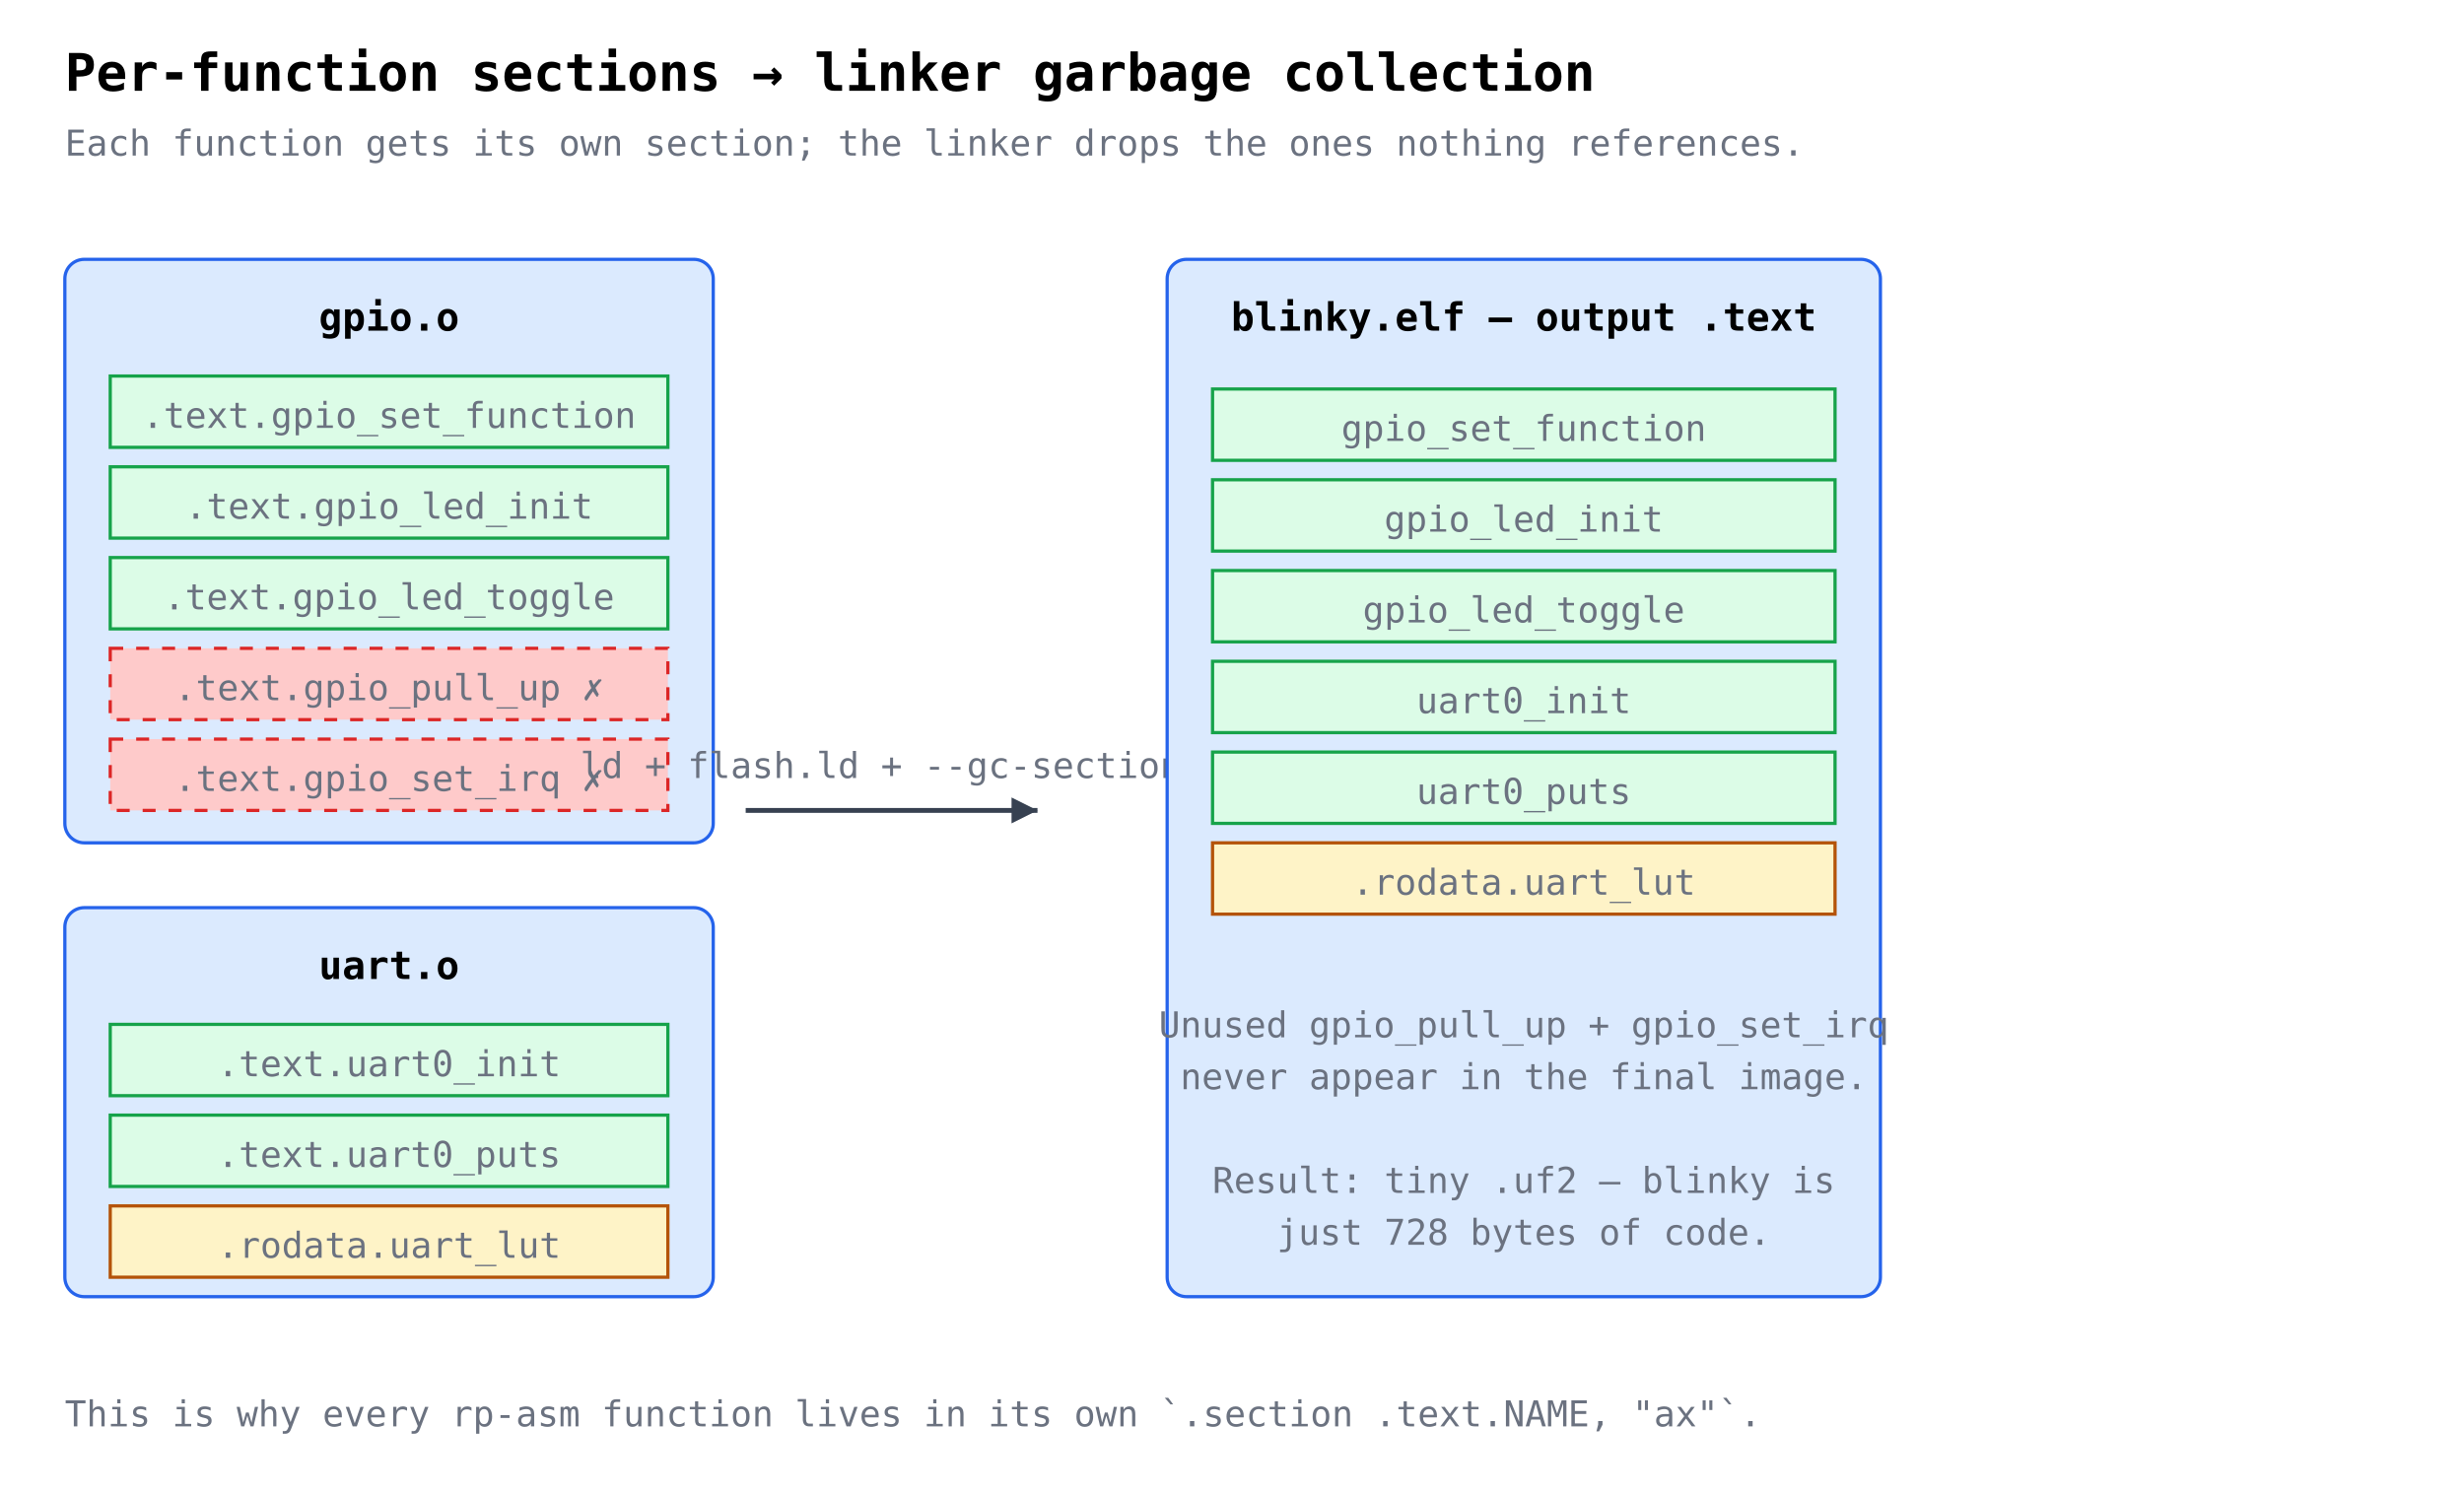
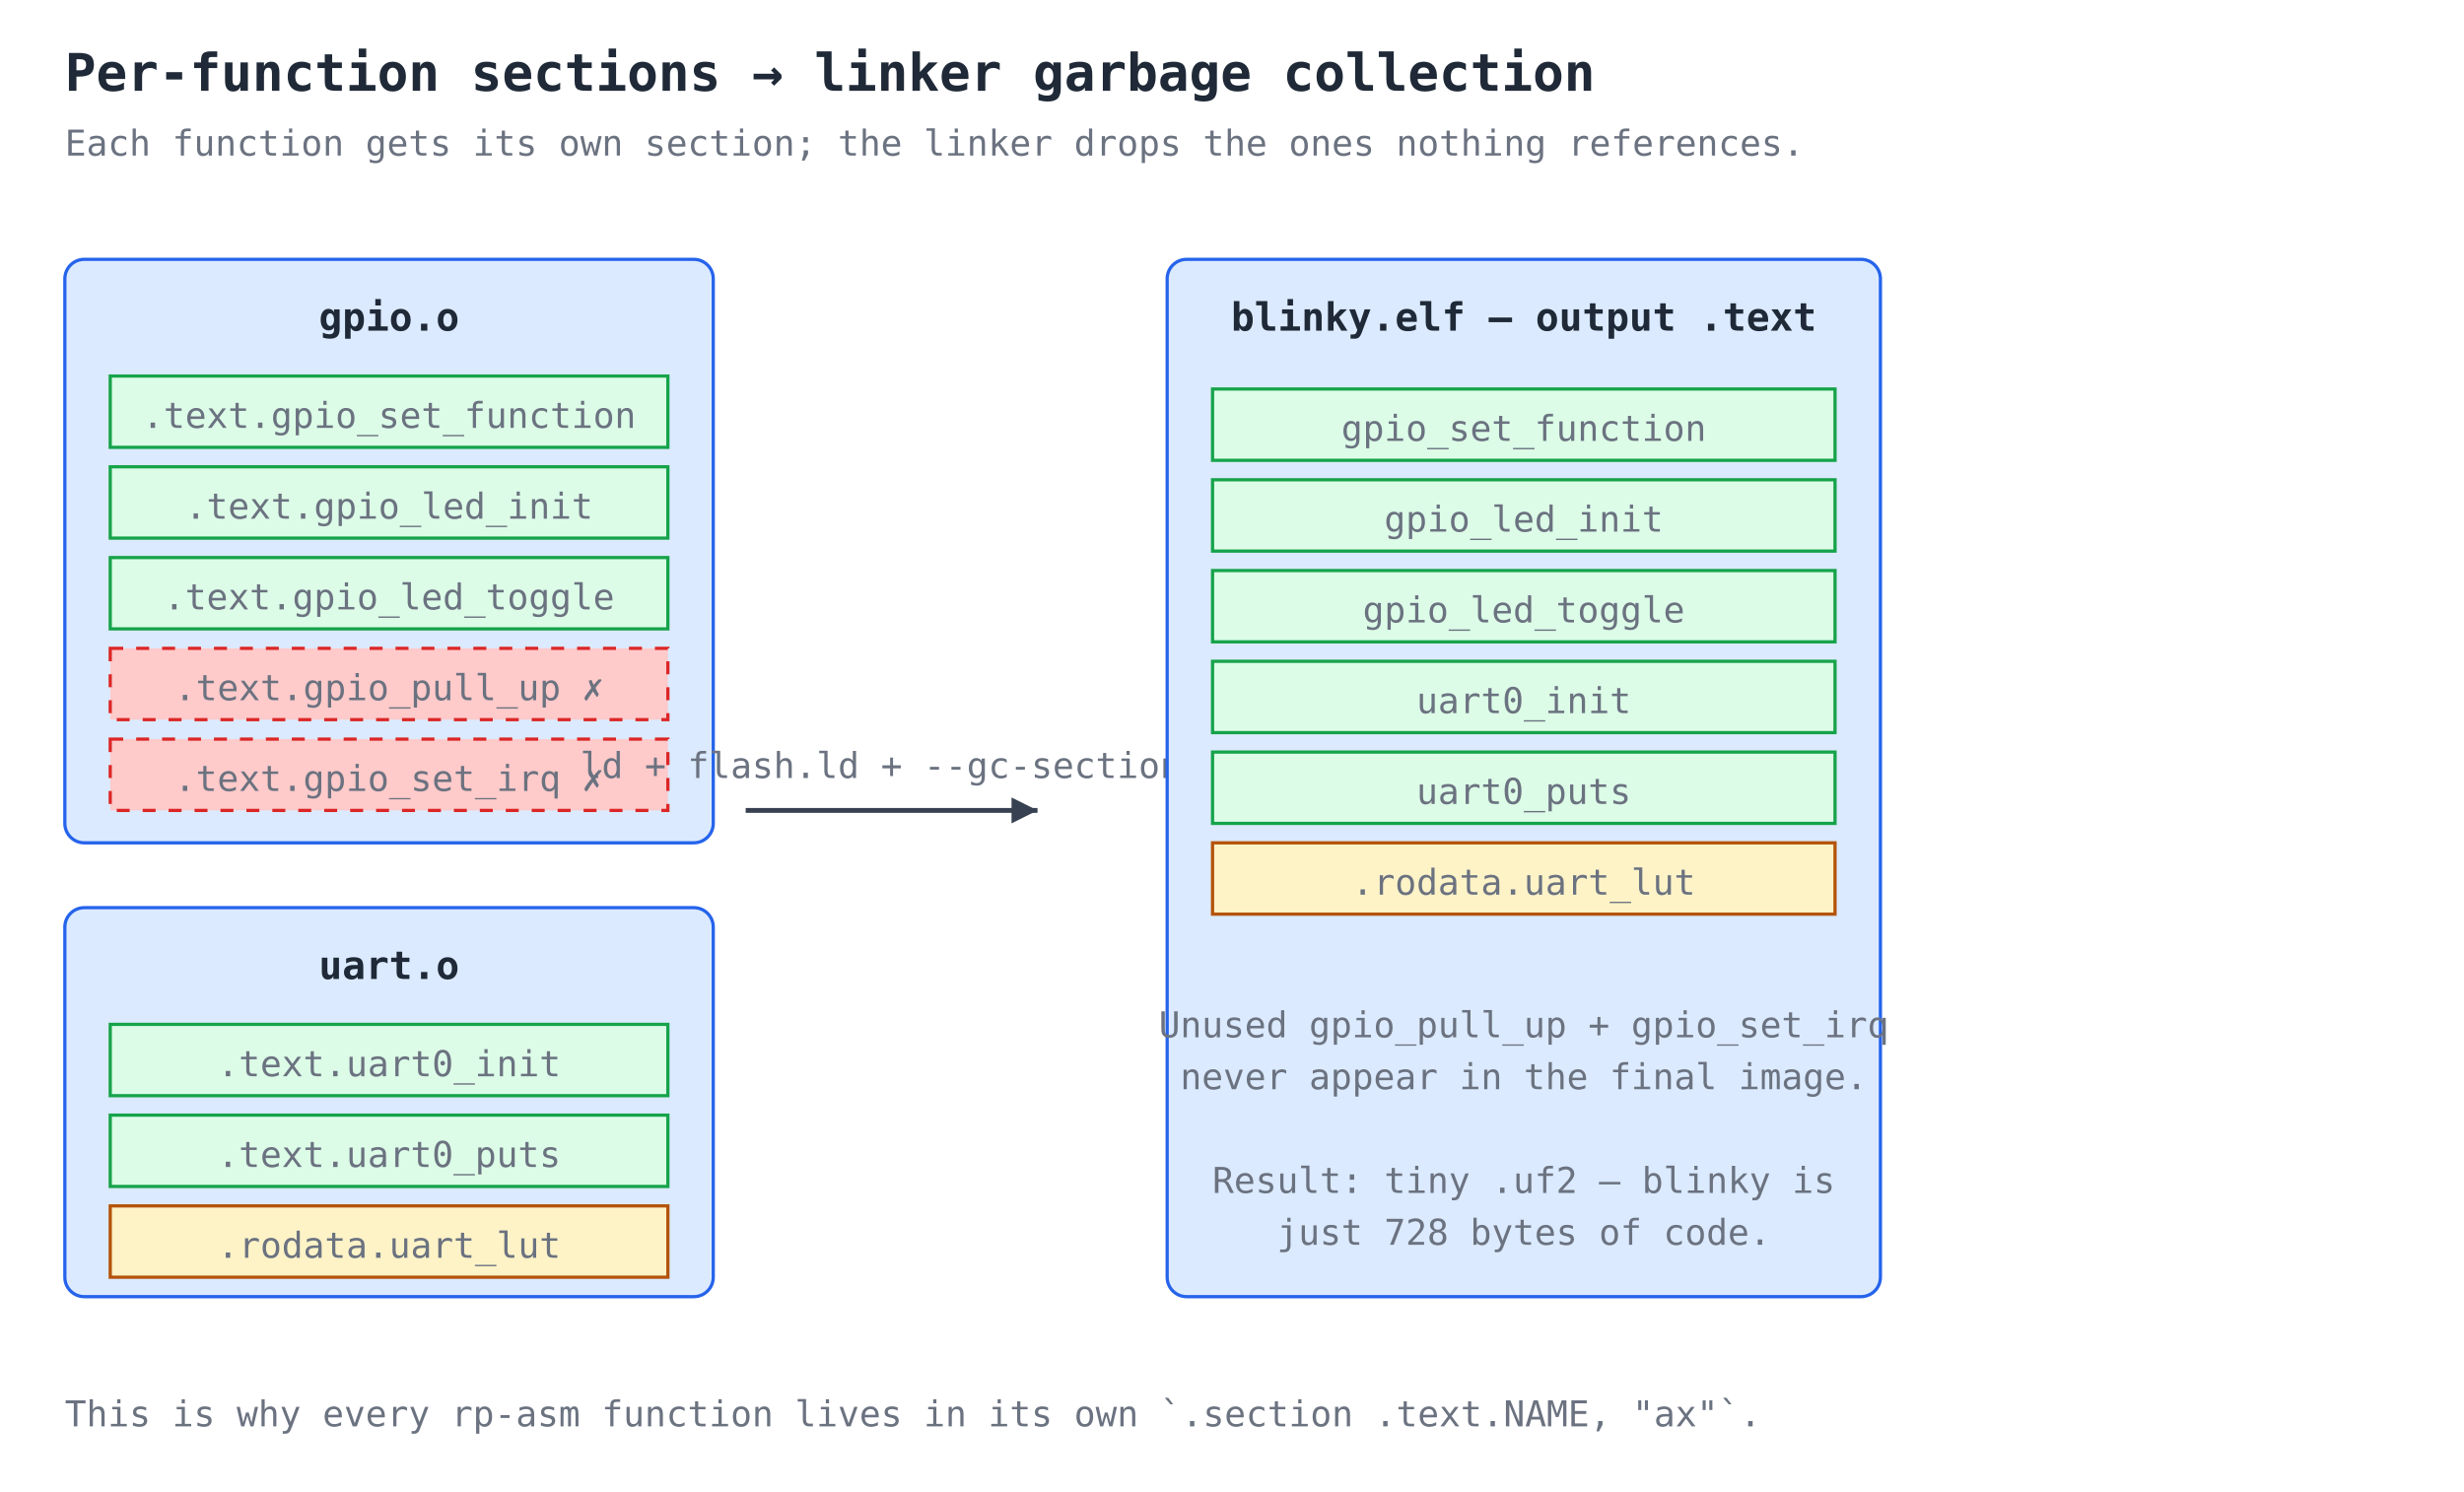
<svg xmlns="http://www.w3.org/2000/svg" viewBox="0 0 760 460" font-family="ui-monospace, Menlo, Monaco, monospace" font-size="12">
  <style>
-     .title { font-size: 16px; font-weight: bold; }
+     /* Light theme defaults: text falls back to near-black. */
+     text { fill: #1f2937; }
+ 
+ .title { font-size: 16px; font-weight: bold; }
    .note  { font-size: 11px; fill: #6b7280; }
    .obj   { fill: #dbeafe; stroke: #2563eb; }
    .text  { fill: #dcfce7; stroke: #16a34a; }
    .rodat { fill: #fef3c7; stroke: #b45309; }
    .drop  { fill: #fecaca; stroke: #dc2626; stroke-dasharray: 4 4; }
    .label { font-weight: bold; }
    .arrow { stroke: #374151; stroke-width: 1.5; fill: none; }
+ 
+     @media (prefers-color-scheme: dark) {
+       text { fill: #e5e7eb; }
+       .note { fill: #9ca3af; }
+       .obj { fill: #1e3a8a; }
+       .text { fill: #14532d; }
+       .rodat { fill: #78350f; }
+       .drop { fill: #7f1d1d; }
+     }
  </style>
  <text x="20" y="28" class="title">Per-function sections → linker garbage collection</text>
  <text x="20" y="48" class="note">Each function gets its own section; the linker drops the ones nothing references.</text>
  <g transform="translate(20,80)">
    <rect x="0" y="0" width="200" height="180" class="obj" rx="6" />
    <text x="100" y="22" text-anchor="middle" class="label">gpio.o</text>
    <rect x="14" y="36" width="172" height="22" class="text" />
    <text x="100" y="52" text-anchor="middle" class="note">.text.gpio_set_function</text>
    <rect x="14" y="64" width="172" height="22" class="text" />
    <text x="100" y="80" text-anchor="middle" class="note">.text.gpio_led_init</text>
    <rect x="14" y="92" width="172" height="22" class="text" />
    <text x="100" y="108" text-anchor="middle" class="note">.text.gpio_led_toggle</text>
    <rect x="14" y="120" width="172" height="22" class="drop" />
    <text x="100" y="136" text-anchor="middle" class="note">.text.gpio_pull_up  ✗</text>
    <rect x="14" y="148" width="172" height="22" class="drop" />
    <text x="100" y="164" text-anchor="middle" class="note">.text.gpio_set_irq  ✗</text>
  </g>
  <g transform="translate(20,280)">
    <rect x="0" y="0" width="200" height="120" class="obj" rx="6" />
    <text x="100" y="22" text-anchor="middle" class="label">uart.o</text>
    <rect x="14" y="36" width="172" height="22" class="text" />
    <text x="100" y="52" text-anchor="middle" class="note">.text.uart0_init</text>
    <rect x="14" y="64" width="172" height="22" class="text" />
    <text x="100" y="80" text-anchor="middle" class="note">.text.uart0_puts</text>
    <rect x="14" y="92" width="172" height="22" class="rodat" />
    <text x="100" y="108" text-anchor="middle" class="note">.rodata.uart_lut</text>
  </g>
  <path d="M230,250 L320,250" class="arrow" />
  <polygon points="320,250 312,246 312,254" fill="#374151" />
  <text x="275" y="240" text-anchor="middle" class="note">ld + flash.ld + --gc-sections</text>
  <g transform="translate(360,80)">
    <rect x="0" y="0" width="220" height="320" class="obj" rx="6" />
    <text x="110" y="22" text-anchor="middle" class="label">blinky.elf — output .text</text>
    <rect x="14" y="40" width="192" height="22" class="text" />
    <text x="110" y="56" text-anchor="middle" class="note">gpio_set_function</text>
    <rect x="14" y="68" width="192" height="22" class="text" />
    <text x="110" y="84" text-anchor="middle" class="note">gpio_led_init</text>
    <rect x="14" y="96" width="192" height="22" class="text" />
    <text x="110" y="112" text-anchor="middle" class="note">gpio_led_toggle</text>
    <rect x="14" y="124" width="192" height="22" class="text" />
    <text x="110" y="140" text-anchor="middle" class="note">uart0_init</text>
    <rect x="14" y="152" width="192" height="22" class="text" />
    <text x="110" y="168" text-anchor="middle" class="note">uart0_puts</text>
    <rect x="14" y="180" width="192" height="22" class="rodat" />
    <text x="110" y="196" text-anchor="middle" class="note">.rodata.uart_lut</text>
    <text x="110" y="240" text-anchor="middle" class="note">Unused gpio_pull_up + gpio_set_irq</text>
    <text x="110" y="256" text-anchor="middle" class="note">never appear in the final image.</text>
    <text x="110" y="288" text-anchor="middle" class="note">Result: tiny .uf2 — blinky is</text>
    <text x="110" y="304" text-anchor="middle" class="note">just 728 bytes of code.</text>
  </g>
  <text x="20" y="440" class="note">This is why every rp-asm function lives in its own `.section .text.NAME, "ax"`.</text>
</svg>
